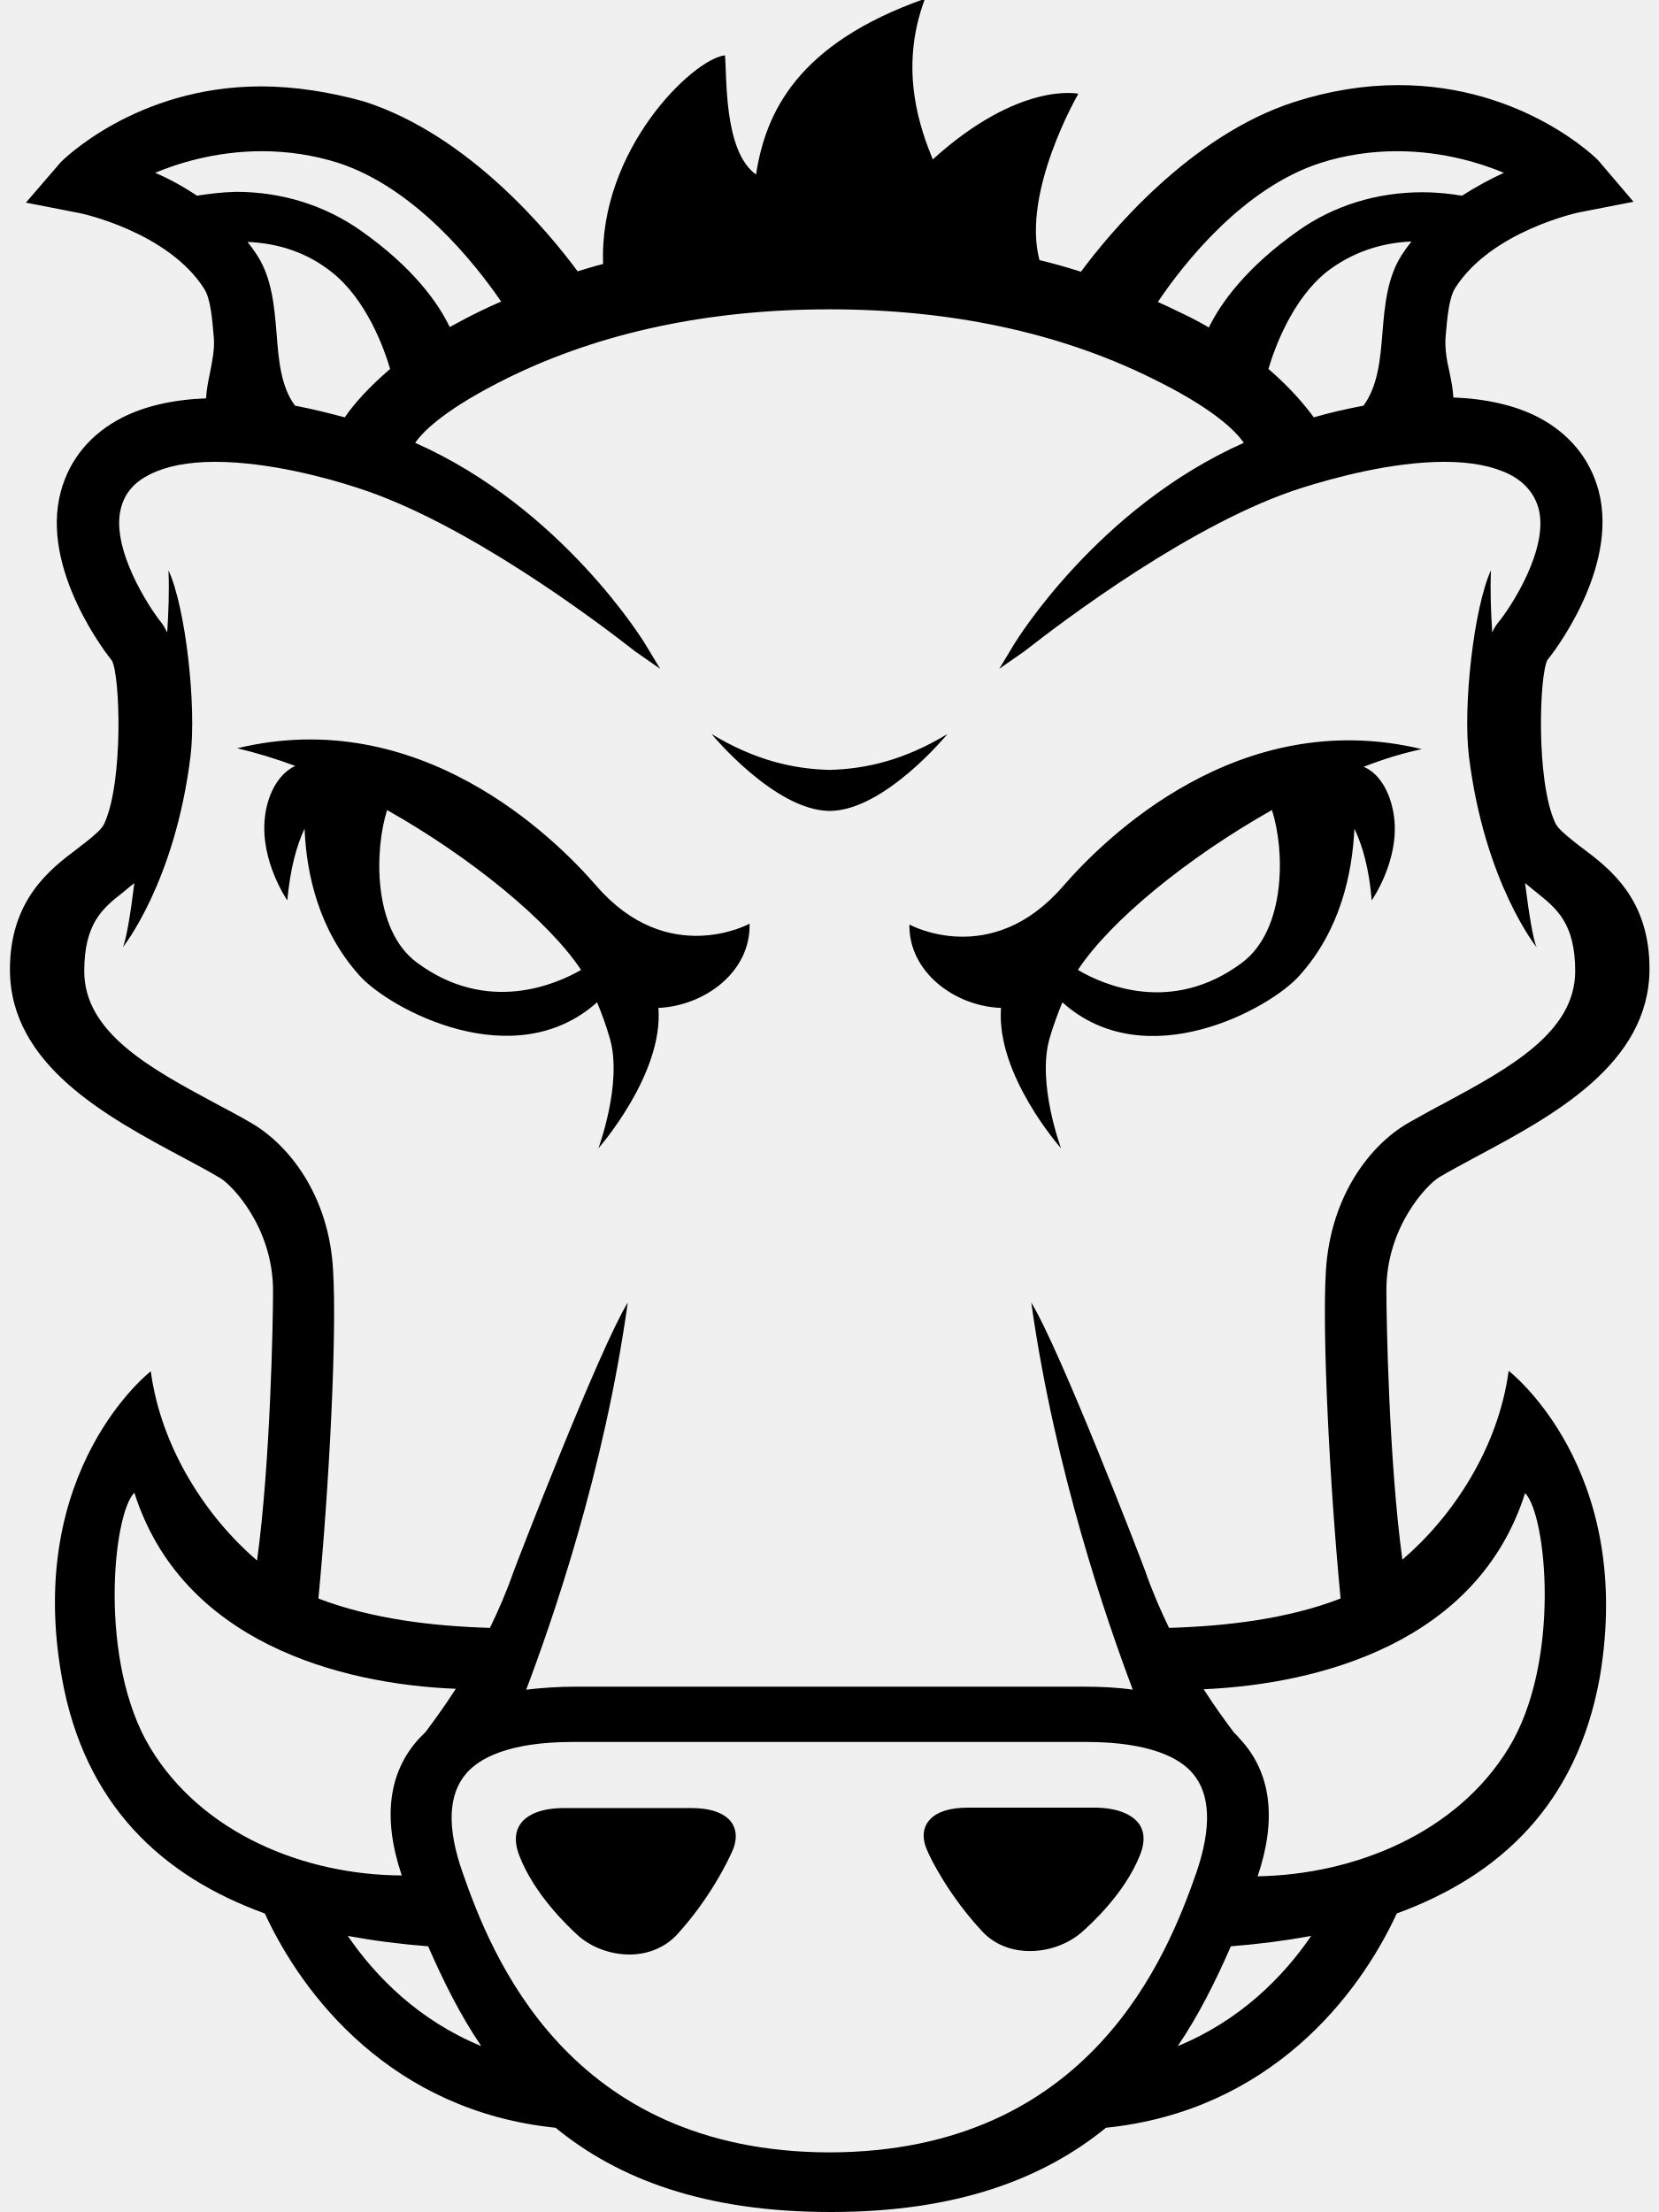
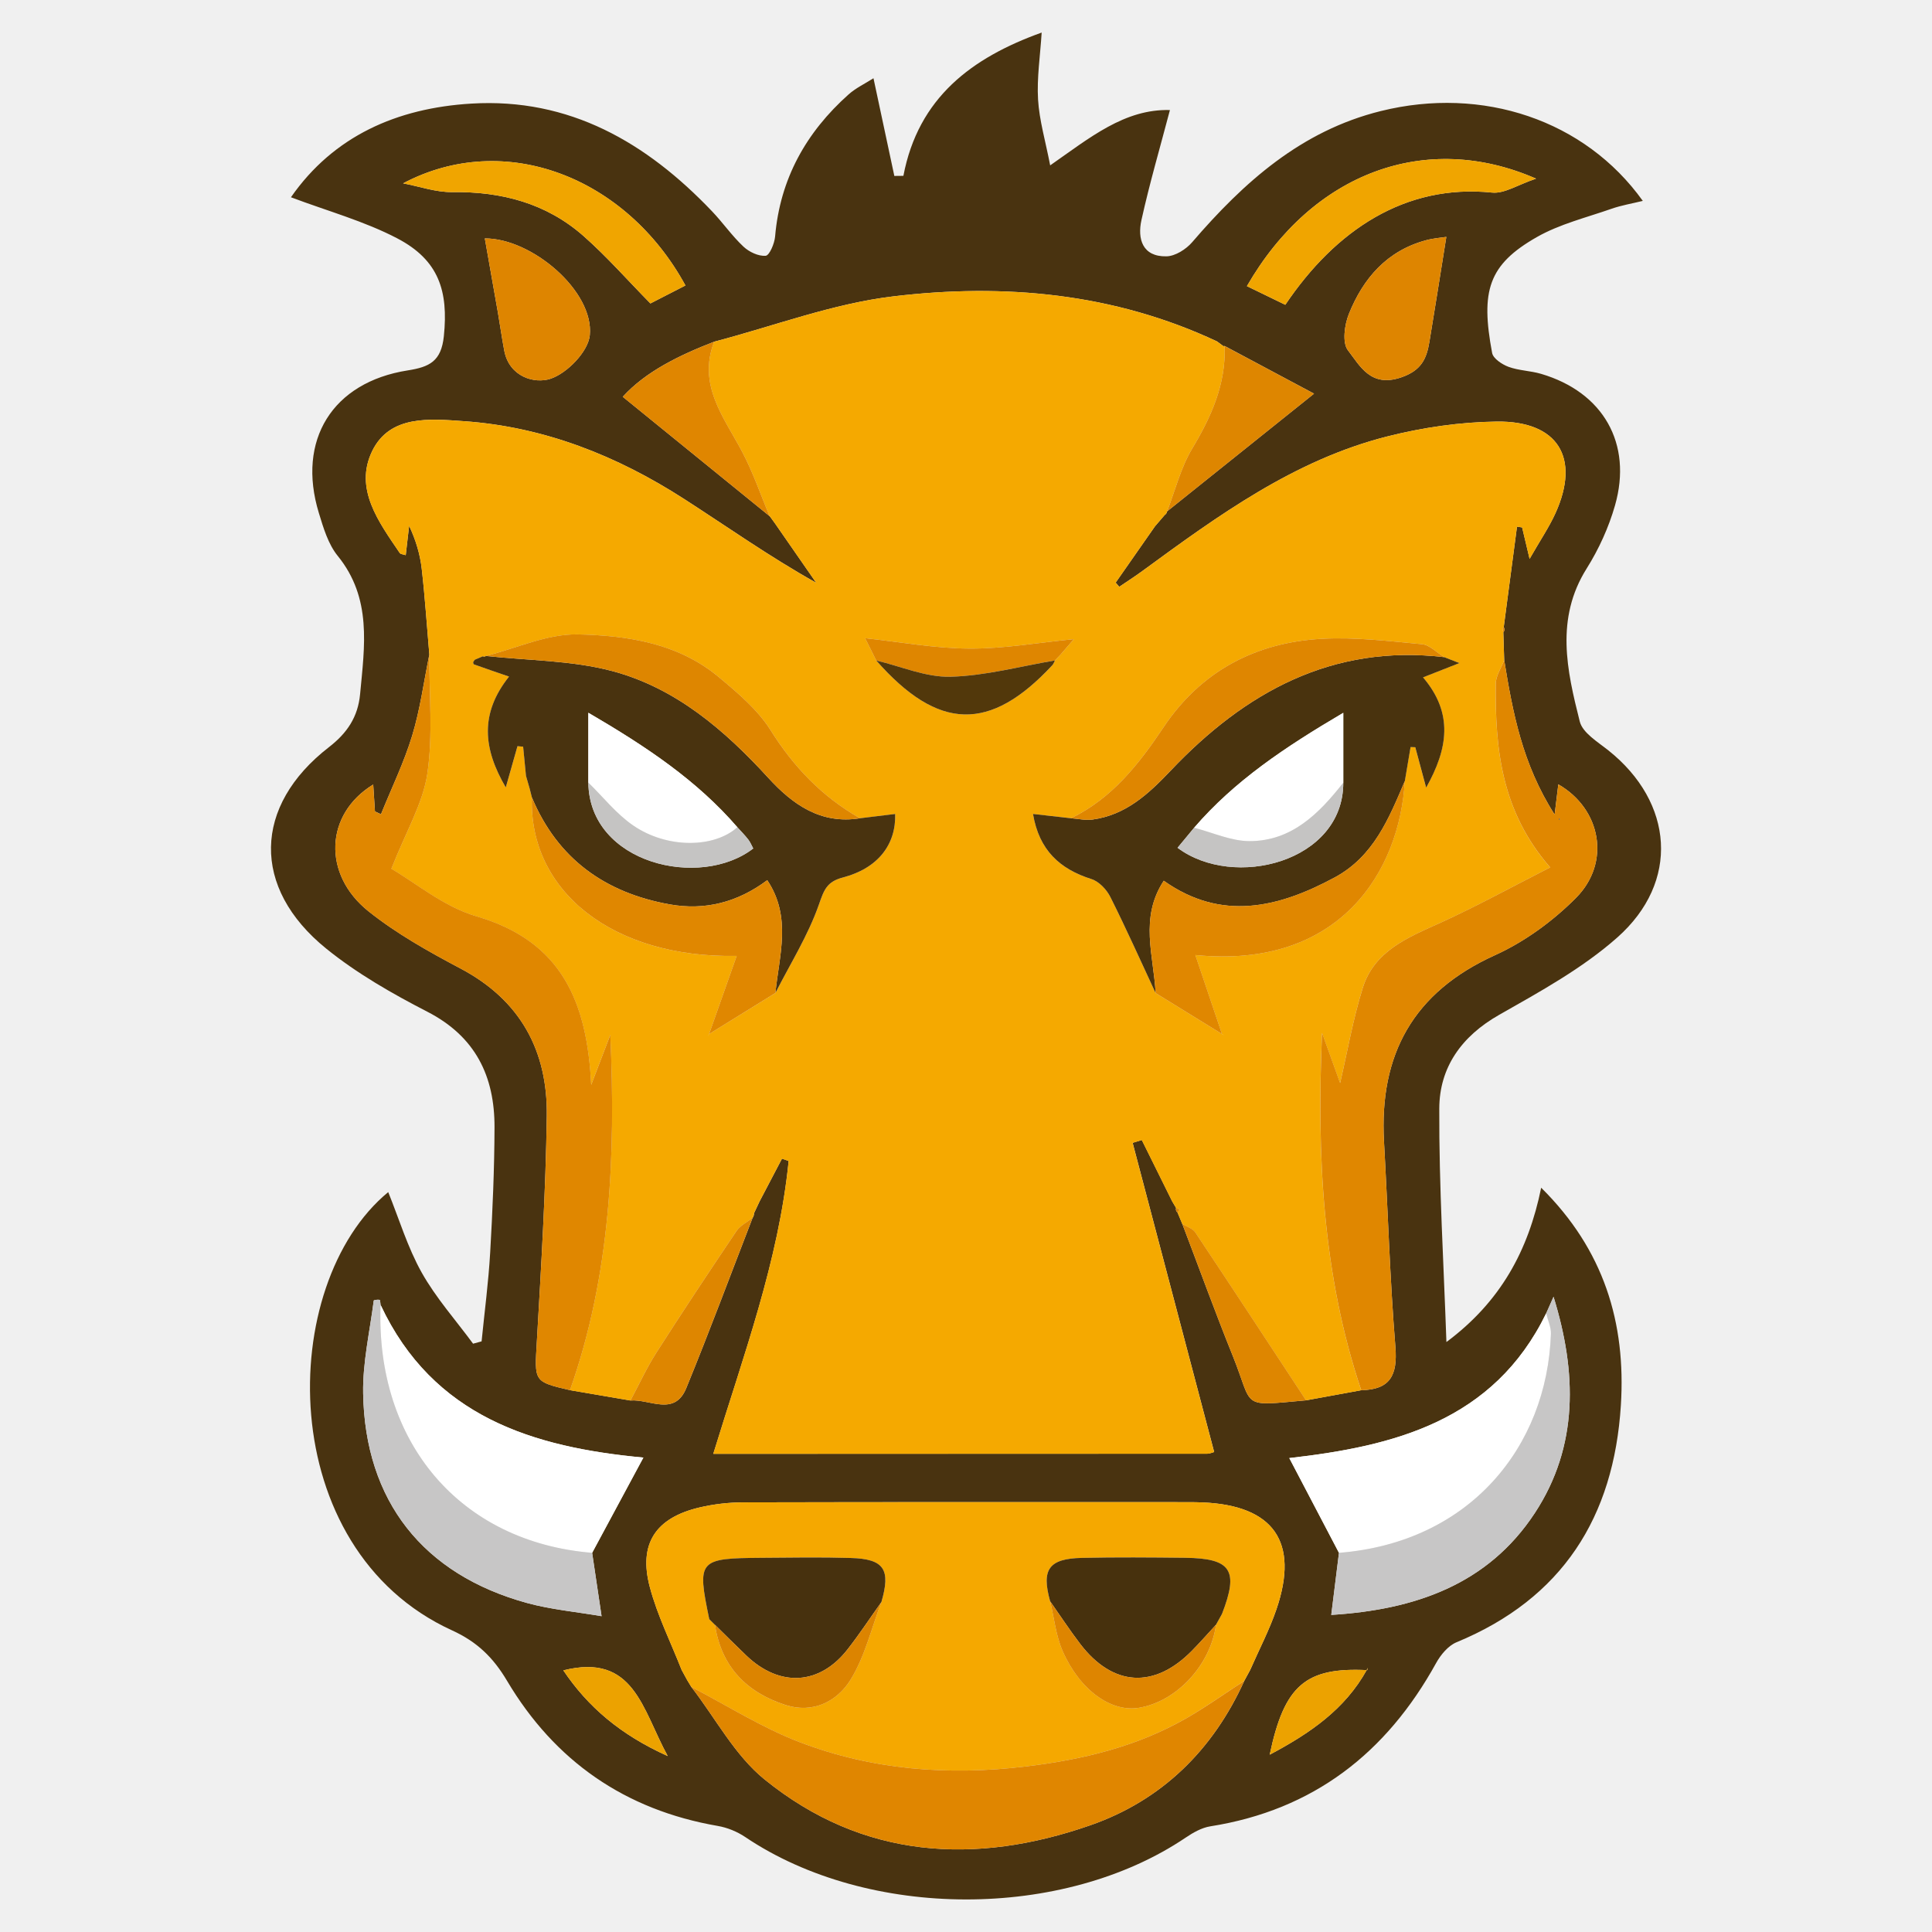
- <svg xmlns="http://www.w3.org/2000/svg" viewBox="0 0 384 512">
-   <path d="M61.3 189.3c-1.1 10 5.2 19.1 5.2 19.1.7-7.5 2.2-12.8 4-16.6.4 10.3 3.2 23.5 12.8 34.1 6.9 7.6 35.6 23.3 54.9 6.1 1 2.4 2.1 5.3 3 8.5 2.9 10.3-2.7 25.3-2.7 25.3s15.1-17.1 13.9-32.5c10.8-.5 21.4-8.4 21.1-19.5 0 0-18.9 10.4-35.5-8.8-9.7-11.2-40.9-42-83.1-31.8 4.3 1 8.9 2.4 13.5 4.1h-.1c-4.2 2-6.5 7.1-7 12zm28.3-1.8c19.5 11 37.4 25.7 44.9 37-5.7 3.3-21.7 10.4-38-1.7-10.3-7.6-9.8-26.2-6.9-35.3zm79.2 233.7c2.2 2.3 1.5 5.3.9 6.8-1.1 2.7-5.5 11.6-13 19.8-2.7 2.9-6.6 4.6-11 4.6-4.3 0-8.7-1.6-11.8-4.3-2.3-2.1-10.2-9.5-13.7-18.6-1.3-3.4-1-6.1.9-8.1 1.3-1.3 4-2.9 9.5-2.9H160c4.1 0 7 .9 8.8 2.7zm62.9-187.9c-1.2 15.5 13.9 32.5 13.9 32.5s-5.6-15-2.7-25.3c.9-3.2 2-6 3-8.5 19.3 17.3 48 1.5 54.8-6.1 9.6-10.6 12.3-23.8 12.8-34.1 1.8 3.8 3.4 9.1 4 16.6 0 0 6.4-9.1 5.2-19.1-.6-5-2.9-10-7-11.8h-.1c4.6-1.8 9.2-3.2 13.5-4.1-42.3-10.2-73.4 20.6-83.1 31.8-16.7 19.2-35.5 8.8-35.5 8.8-.2 10.9 10.4 18.9 21.2 19.3zm17.8-8.8c7.5-11.4 25.4-26 44.9-37 3 9.1 3.4 27.7-7 35.4-16.3 12.1-32.2 5-37.9 1.6-.1.1 0 0 0 0zM263 421.4c1.9 1.9 2.2 4.6.9 7.9-3.5 8.9-11.4 16.1-13.7 18.1-3.1 2.6-7.4 4.2-11.8 4.2s-8.3-1.6-11-4.5c-7.5-8-12-16.7-13-19.3-.6-1.5-1.3-4.4.9-6.7 1.7-1.8 4.7-2.7 8.9-2.7h29.4c5.4.1 8.1 1.7 9.4 3zm-98.3-251.5c9.9 6 18.8 8.1 27.3 8.3 8.5-.2 17.4-2.3 27.3-8.3 0 0-14.5 17.7-27.2 17.8h-.2c-12.7-.2-27.2-17.8-27.2-17.8zm184.5 147.4c-2.4 17.9-13 33.8-24.6 43.7-3.1-22.7-3.7-55.5-3.7-62.4 0-14.7 9.5-24.5 12.2-26.1 2.5-1.5 5.4-3 8.3-4.6 18-9.6 40.4-21.6 40.4-43.7 0-16.2-9.3-23.2-15.4-27.8-.8-.6-1.5-1.1-2.2-1.7-2.1-1.7-3.7-3-4.3-4.4-4.4-9.8-3.6-34.2-1.7-37.6.6-.6 16.7-20.9 11.8-39.2-2-7.4-6.9-13.3-14.1-17-5.3-2.7-11.9-4.2-19.5-4.5-.1-2-.5-3.9-.9-5.9-.6-2.6-1.1-5.3-.9-8.1.4-4.7.8-9 2.2-11.3 8.4-13.3 28.8-17.6 29-17.6l12.3-2.4-8.1-9.5c-.1-.2-17.3-17.5-46.3-17.5-7.9 0-16 1.3-24.1 3.9-24.2 7.8-42.9 30.5-49.4 39.3-3.1-1-6.3-1.9-9.6-2.7-4.2-15.8 9-38.5 9-38.5s-13.6-3-33.7 15.2c-2.6-6.5-8.1-20.5-1.8-37.2C184.6 10.1 177.2 26 175 40.4c-7.6-5.4-6.7-23.1-7.2-27.6-7.5.9-29.2 21.9-28.2 48.3-2 .5-3.9 1.1-5.9 1.7-6.5-8.8-25.1-31.5-49.4-39.3-7.9-2.2-16-3.5-23.9-3.5-29 0-46.1 17.3-46.3 17.5L6 46.9l12.3 2.4c.2 0 20.6 4.3 29 17.6 1.4 2.2 1.8 6.6 2.2 11.3.2 2.8-.4 5.5-.9 8.1-.4 1.9-.8 3.9-.9 5.9-7.7.3-14.2 1.8-19.5 4.5-7.2 3.7-12.1 9.6-14.1 17-5 18.2 11.2 38.5 11.8 39.2 1.9 3.4 2.7 27.8-1.7 37.6-.6 1.4-2.2 2.7-4.3 4.4-.7.5-1.4 1.1-2.2 1.7-6.1 4.6-15.4 11.7-15.4 27.8 0 22.1 22.4 34.1 40.4 43.7 3 1.6 5.8 3.1 8.3 4.6 2.7 1.6 12.2 11.4 12.2 26.1 0 6.9-.6 39.7-3.7 62.4-11.6-9.9-22.2-25.9-24.6-43.8 0 0-29.2 22.6-20.6 70.8 5.2 29.5 23.2 46.1 47 54.7 8.8 19.1 29.4 45.7 67.3 49.6C143 504.3 163 512 192.2 512h.2c29.1 0 49.1-7.7 63.6-19.5 37.9-3.9 58.5-30.5 67.3-49.6 23.8-8.7 41.7-25.2 47-54.7 8.2-48.4-21.1-70.9-21.1-70.9zM305.7 37.7c5.6-1.8 11.6-2.7 17.7-2.7 11 0 19.9 3 24.7 5-3.1 1.4-6.4 3.2-9.7 5.3-2.4-.4-5.6-.8-9.2-.8-10.5 0-20.5 3.1-28.7 8.9-12.3 8.7-18 16.9-20.7 22.4-2.2-1.3-4.5-2.5-7.1-3.7-1.6-.8-3.1-1.5-4.7-2.2 6.1-9.1 19.9-26.5 37.7-32.2zm21 18.2c-.8 1-1.6 2.1-2.3 3.2-3.3 5.2-3.9 11.6-4.4 17.8-.5 6.4-1.1 12.5-4.4 17-4.2.8-8.1 1.7-11.5 2.7-2.3-3.1-5.6-7-10.5-11.2 1.4-4.8 5.5-16.1 13.5-22.5 5.6-4.3 12.2-6.7 19.6-7zM45.6 45.3c-3.3-2.2-6.6-4-9.7-5.3 4.8-2 13.7-5 24.7-5 6.1 0 12 .9 17.7 2.7 17.8 5.8 31.6 23.2 37.7 32.1-1.6.7-3.2 1.4-4.8 2.2-2.5 1.2-4.9 2.5-7.1 3.7-2.6-5.4-8.3-13.7-20.7-22.4-8.3-5.8-18.2-8.9-28.8-8.9-3.4.1-6.6.5-9 .9zm44.7 40.1c-4.9 4.2-8.3 8-10.5 11.2-3.4-.9-7.3-1.9-11.5-2.7C65 89.5 64.5 83.4 64 77c-.5-6.2-1.1-12.6-4.4-17.8-.7-1.1-1.5-2.2-2.3-3.2 7.4.3 14 2.6 19.5 7 8 6.3 12.1 17.6 13.5 22.4zM58.1 259.9c-2.7-1.6-5.6-3.1-8.4-4.6-14.9-8-30.2-16.3-30.2-30.5 0-11.1 4.3-14.6 8.9-18.2l.5-.4c.7-.6 1.4-1.2 2.2-1.8-.9 7.2-1.9 13.3-2.7 14.9 0 0 12.1-15 15.7-44.3 1.4-11.5-1.1-34.3-5.1-43 .2 4.9 0 9.8-.3 14.4-.4-.8-.8-1.6-1.3-2.2-3.2-4-11.8-17.5-9.4-26.6.9-3.5 3.1-6 6.7-7.8 3.8-1.9 8.8-2.9 15.1-2.9 12.3 0 25.9 3.7 32.9 6 25.1 8 55.4 30.9 64.1 37.7.2.2.4.3.4.3l5.6 3.9-3.5-5.8c-.2-.3-19.1-31.4-53.2-46.5 2-2.9 7.4-8.1 21.6-15.1 21.4-10.5 46.5-15.8 74.3-15.8 27.9 0 52.9 5.3 74.3 15.8 14.2 6.9 19.6 12.2 21.6 15.1-34 15.1-52.9 46.2-53.1 46.5l-3.5 5.8 5.6-3.9s.2-.1.4-.3c8.7-6.8 39-29.8 64.1-37.7 7-2.2 20.6-6 32.9-6 6.3 0 11.3 1 15.1 2.9 3.5 1.8 5.7 4.4 6.7 7.8 2.5 9.1-6.1 22.6-9.4 26.6-.5.6-.9 1.3-1.3 2.2-.3-4.6-.5-9.5-.3-14.4-4 8.8-6.5 31.5-5.1 43 3.6 29.3 15.7 44.3 15.7 44.3-.8-1.6-1.8-7.7-2.7-14.9.7.6 1.5 1.2 2.2 1.8l.5.4c4.6 3.7 8.9 7.1 8.9 18.2 0 14.2-15.4 22.5-30.2 30.5-2.9 1.5-5.7 3.1-8.4 4.6-8.7 5-18 16.7-19.1 34.2-.9 14.6.9 49.9 3.4 75.9-12.4 4.8-26.7 6.4-39.7 6.8-2-4.1-3.9-8.5-5.5-13.1-.7-2-19.6-51.1-26.4-62.2 5.5 39 17.5 73.7 23.5 89.6-3.5-.5-7.3-.7-11.7-.7h-117c-4.4 0-8.3.3-11.7.7 6-15.9 18.1-50.6 23.5-89.6-6.8 11.2-25.7 60.3-26.4 62.2-1.6 4.6-3.5 9-5.5 13.1-13-.4-27.2-2-39.7-6.8 2.5-26 4.3-61.2 3.4-75.9-.9-17.4-10.3-29.2-19-34.2zM34.8 404.6c-12.1-20-8.7-54.1-3.7-59.1 10.9 34.4 47.2 44.3 74.4 45.4-2.7 4.2-5.2 7.6-7 10l-1.4 1.4c-7.2 7.8-8.6 18.5-4.1 31.8-22.7-.1-46.3-9.8-58.2-29.5zm45.7 43.5c6 1.1 12.2 1.9 18.6 2.4 3.5 8 7.4 15.9 12.3 23.1-14.4-5.9-24.4-16-30.9-25.5zM192 498.2c-60.6-.1-78.3-45.8-84.9-64.7-3.7-10.5-3.4-18.2.9-23.1 2.9-3.3 9.5-7.2 24.6-7.2h118.8c15.1 0 21.8 3.9 24.6 7.2 4.2 4.8 4.5 12.6.9 23.1-6.6 18.8-24.3 64.6-84.9 64.7zm80.6-24.6c4.9-7.2 8.8-15.1 12.3-23.1 6.4-.5 12.6-1.3 18.6-2.4-6.5 9.5-16.5 19.6-30.9 25.5zm76.6-69c-12 19.7-35.6 29.3-58.1 29.7 4.5-13.3 3.1-24.1-4.1-31.8-.4-.5-.9-1-1.4-1.5-1.8-2.4-4.3-5.8-7-10 27.2-1.2 63.5-11 74.4-45.4 5 5 8.4 39.1-3.8 59z" />
+ <svg xmlns="http://www.w3.org/2000/svg" viewBox="0 0 128 128">
+   <path fill-rule="evenodd" clip-rule="evenodd" fill="#493310" d="M95.829 88.914c3.585-2.669 5.424-6.045 6.278-10.224 4.158 4.112 5.623 8.948 5.28 14.41-.465 7.407-3.867 12.805-10.891 15.705-.55.228-1.046.827-1.349 1.375-3.292 5.965-8.135 9.74-14.96 10.819-.572.09-1.143.416-1.635.749-8.116 5.477-21.017 5.457-29.175-.038-.535-.361-1.192-.629-1.828-.738-6.137-1.061-10.799-4.298-13.954-9.611-.917-1.546-1.983-2.586-3.641-3.343-11.845-5.406-11.643-22.932-4.233-29.038.723 1.785 1.281 3.66 2.215 5.326.942 1.681 2.256 3.153 3.407 4.717l.564-.154c.195-1.959.455-3.914.568-5.877.159-2.764.28-5.535.288-8.304.01-3.38-1.254-6.012-4.446-7.656-2.337-1.204-4.67-2.537-6.704-4.184-4.972-4.026-4.846-9.453.18-13.347 1.207-.934 1.923-2.001 2.064-3.511.297-3.182.797-6.355-1.482-9.161-.632-.778-.95-1.858-1.252-2.849-1.472-4.817.898-8.657 5.89-9.44 1.439-.226 2.222-.598 2.394-2.273.307-2.985-.334-5.035-3.084-6.473-2.189-1.146-4.63-1.812-7.047-2.725 2.824-4.058 7.024-5.908 11.946-6.205 6.508-.394 11.61 2.577 15.951 7.134.721.756 1.324 1.63 2.083 2.342.375.353.993.645 1.472.606.249-.021.584-.809.624-1.271.326-3.821 2.052-6.905 4.869-9.419.48-.428 1.088-.713 1.649-1.072l1.382 6.472.6-.006c.99-5.185 4.528-7.827 9.161-9.493-.097 1.552-.324 3.006-.239 4.441.083 1.375.488 2.732.803 4.359 2.635-1.838 4.929-3.746 7.934-3.667-.647 2.462-1.35 4.859-1.888 7.293-.276 1.249.069 2.433 1.658 2.4.581-.012 1.298-.465 1.701-.934 3.424-3.979 7.22-7.383 12.502-8.692 6.737-1.67 13.518.59 17.356 5.953-.729.179-1.415.292-2.062.518-1.671.586-3.442 1.015-4.96 1.88-3.216 1.833-3.731 3.565-2.961 7.677.07.371.66.762 1.09.92.683.25 1.452.256 2.155.464 4.107 1.209 6.069 4.611 4.896 8.717-.416 1.456-1.07 2.894-1.876 4.177-2.089 3.325-1.314 6.75-.458 10.14.19.751 1.187 1.348 1.896 1.913 4.33 3.451 4.747 8.714.589 12.396-2.313 2.048-5.117 3.585-7.829 5.126-2.491 1.415-3.956 3.483-3.964 6.208-.021 5.155.295 10.311.473 15.468zm-17.901-8.872l-.02.015c-.014.115.023.21.112.285l.313.75c1.112 2.919 2.178 5.857 3.347 8.752 1.395 3.457.43 3.329 4.852 2.93l3.656-.669c1.913-.037 2.411-.992 2.261-2.854-.366-4.526-.499-9.071-.755-13.607-.327-5.783 1.935-9.909 7.354-12.362 1.968-.891 3.84-2.261 5.368-3.798 2.324-2.339 1.663-5.892-1.174-7.519l-.244 2.003c-2.154-3.37-2.778-6.792-3.341-10.236l-.058-1.837c.088-.109.098-.225.027-.346l.879-6.657.34.05.495 2.085c.711-1.244 1.296-2.104 1.718-3.035 1.656-3.664.166-6.115-3.903-6.062-2.426.031-4.901.391-7.256.988-6.147 1.559-11.187 5.234-16.205 8.906-.501.367-1.026.703-1.54 1.053l-.238-.278 2.604-3.729.641-.748c.088-.057.142-.137.161-.241l9.737-7.8-5.92-3.158-.08.013-.429-.317c-6.837-3.207-14.108-3.861-21.441-2.985-4.021.48-7.921 1.971-11.876 3.005-2.329.905-4.544 1.985-6.054 3.649l9.732 7.91-.004-.016.351.483 2.74 3.949c-3.093-1.732-5.883-3.707-8.754-5.557-4.446-2.864-9.268-4.779-14.585-5.153-2.251-.158-4.912-.428-6.082 1.983-1.211 2.496.439 4.702 1.83 6.753.052.077.214.08.394.141l.225-1.946c.449.953.726 1.895.836 2.856.216 1.886.34 3.783.503 5.676-.367 1.793-.607 3.626-1.137 5.37-.541 1.781-1.366 3.475-2.067 5.208l-.399-.185-.115-1.783c-3.2 1.951-3.384 5.95-.309 8.402 1.858 1.481 3.981 2.67 6.093 3.787 3.973 2.1 5.779 5.461 5.716 9.782-.071 4.974-.372 9.946-.658 14.915-.154 2.674-.234 2.67 2.196 3.238l4.008.685c1.275-.103 2.919 1.074 3.694-.819 1.53-3.735 2.938-7.52 4.396-11.284.063-.09.093-.19.091-.3l.371-.789 1.484-2.832.443.156c-.663 6.637-3.001 12.894-4.993 19.399 11.109 0 21.915.001 32.72-.006.174 0 .347-.083.463-.113l-5.401-20.483.608-.187 2.013 4.064.266.45zm12.658 30.609c-4.079-.202-5.498.998-6.464 5.601 2.658-1.411 4.987-3 6.436-5.625l.056-.138-.028.162zm11.852-23.638c-3.496 7.166-10.123 8.802-17.019 9.588l3.291 6.277-.511 4.114c5.525-.342 10.373-2 13.492-6.758 2.904-4.432 2.777-9.332 1.235-14.321l-.488 1.1zm-77.224-.562c-.02-.116-.022-.324-.064-.333-.126-.026-.383.012-.388.05-.262 2.045-.738 4.098-.703 6.142.122 7.133 3.973 12.004 10.859 13.893 1.583.434 3.245.582 4.938.874l-.625-4.198 3.395-6.311c-7.302-.684-13.935-2.694-17.412-10.117zm57.22 24.912l.394-.725c.587-1.341 1.273-2.649 1.744-4.029 1.516-4.451-.194-6.876-4.903-7.07-.307-.013-.614-.018-.921-.018-9.829-.001-19.658-.011-29.486.014-.972.002-1.965.115-2.911.337-2.918.685-4.064 2.405-3.295 5.288.5 1.877 1.388 3.651 2.102 5.472l.37.678.277.457c1.599 2.067 2.877 4.529 4.854 6.129 6.5 5.262 13.94 5.696 21.585 3.03 4.715-1.645 8.111-4.97 10.191-9.562l-.001-.001zm19.333-99.527c-7.302-3.192-14.822-.398-19.156 7.122l2.544 1.235c3.333-4.952 7.951-8.023 13.699-7.434.815.084 1.701-.518 2.913-.923zm-75.06.311c1.085.205 2.172.595 3.255.581 3.265-.044 6.236.738 8.7 2.911 1.542 1.359 2.908 2.918 4.429 4.466l2.321-1.191c-3.911-7.178-11.964-10.332-18.705-6.767zm69.116 3.548c-.308.048-.834.085-1.335.219-2.59.693-4.169 2.517-5.121 4.884-.291.723-.451 1.907-.063 2.41.805 1.044 1.511 2.477 3.513 1.8 1.343-.454 1.697-1.23 1.884-2.352.369-2.214.716-4.432 1.122-6.961zm-63.702.101c.3 1.698.586 3.301.865 4.904.146.843.263 1.69.422 2.53.334 1.752 2.019 2.214 3.07 1.862 1.105-.37 2.492-1.801 2.598-2.883.287-2.925-3.853-6.43-6.955-6.413zm5.201 94.87c1.622 2.41 3.773 4.262 6.916 5.677-1.702-3.114-2.233-6.847-6.916-5.677z" />
+   <path fill-rule="evenodd" clip-rule="evenodd" fill="#F5A900" d="M28.444 43.369c-.163-1.894-.287-3.79-.503-5.676-.11-.961-.387-1.903-.836-2.856l-.225 1.946c-.18-.061-.342-.063-.394-.141-1.391-2.051-3.041-4.257-1.83-6.753 1.17-2.411 3.831-2.141 6.082-1.983 5.317.375 10.14 2.29 14.585 5.153 2.871 1.85 5.661 3.825 8.754 5.557l-2.74-3.949-.351-.482.005.016c-.604-1.435-1.105-2.923-1.833-4.292-1.216-2.289-2.946-4.406-1.846-7.268 3.955-1.035 7.855-2.525 11.876-3.005 7.333-.876 14.604-.222 21.441 2.986l.429.316.078-.012c.088 2.524-.88 4.675-2.152 6.797-.758 1.265-1.122 2.765-1.663 4.16-.019.104-.073.184-.16.242l-.642.747-2.604 3.729.238.278c.514-.35 1.039-.686 1.54-1.053 5.018-3.672 10.057-7.348 16.205-8.906 2.355-.597 4.831-.957 7.256-.988 4.069-.053 5.559 2.398 3.903 6.062-.422.932-1.007 1.792-1.718 3.035l-.495-2.085-.34-.05-.879 6.657-.083.102.055.245.058 1.837c-.195.523-.557 1.045-.561 1.569-.037 4.258.342 8.422 3.608 12.165-2.589 1.316-4.879 2.583-7.255 3.66-2.155.978-4.393 1.852-5.167 4.333-.642 2.06-1.01 4.205-1.496 6.294l-1.197-3.32c-.349 8.095.021 16.019 2.597 23.672l-3.656.669c-2.442-3.714-4.877-7.432-7.341-11.131-.173-.259-.566-.371-.857-.551l-.313-.75.157-.222-.269-.063.021-.015-.268-.448-2.013-4.064-.608.187c1.799 6.82 3.597 13.641 5.401 20.483-.116.03-.29.113-.463.113-10.805.007-21.61.006-32.72.006 1.991-6.506 4.33-12.762 4.993-19.399l-.443-.156-1.485 2.832-.371.789c.002.11-.028.209-.09.3-.36.287-.819.508-1.065.872-1.8 2.671-3.582 5.356-5.316 8.071-.643 1.007-1.144 2.104-1.709 3.16l-4.008-.685c2.695-7.634 3.03-15.542 2.673-23.542l-1.268 3.312c-.271-5.412-1.882-9.494-7.597-11.164-2.179-.637-4.073-2.247-5.643-3.151.979-2.485 2.092-4.329 2.383-6.296.386-2.583.121-5.261.135-7.896zm41.428.407l.371-.383.904-1.048c-2.348.23-4.634.638-6.918.626-2.304-.013-4.607-.443-6.91-.689l-.48-.134.48.133.736 1.479c4.106 4.667 7.536 4.76 11.666.313.08-.086.119-.21.177-.316l-.026.019zm-22.901 24.735l4.404-2.722c.989-1.944 2.169-3.822 2.882-5.862.34-.975.525-1.511 1.586-1.79 2.329-.61 3.526-2.182 3.467-4.209l-2.333.285c-2.496-1.417-4.387-3.386-5.922-5.834-.854-1.362-2.183-2.476-3.443-3.527-2.685-2.24-6.047-2.75-9.332-2.82-2.018-.042-4.057.918-6.086 1.428-.062.061-.13.067-.204.023l-.535.228-.103.15c-.009.05.017.146.05.158.73.259 1.463.51 2.324.808-1.957 2.457-1.711 4.791-.216 7.343l.776-2.733.374.035.189 1.932.247.857.144.573c-.203 6.192 5.334 10.651 13.567 10.499l-1.831 5.184-.084.149.079-.155zm33.995-.001l.146.088-.152-.082-1.766-5.241c9.595.948 13.532-5.575 13.878-11.533l.379-2.249.312.012.72 2.677c1.45-2.578 1.823-4.927-.206-7.306l2.408-.946-1.002-.393c-.49-.298-.959-.81-1.472-.857-2.212-.208-4.447-.479-6.653-.357-4.382.242-7.989 2.152-10.46 5.846-1.643 2.456-3.413 4.716-6.137 6.043l-2.523-.286c.403 2.402 1.772 3.651 3.877 4.317.498.158 1.002.693 1.247 1.184 1.052 2.096 2.009 4.24 3 6.367l4.404 2.716z" />
+   <path fill-rule="evenodd" clip-rule="evenodd" fill="#F5A800" d="M45.156 110.632c-.714-1.82-1.602-3.594-2.102-5.472-.769-2.883.377-4.603 3.295-5.288.946-.222 1.939-.335 2.911-.337 9.829-.024 19.658-.015 29.486-.014.307 0 .615.005.921.018 4.709.193 6.419 2.619 4.903 7.07-.47 1.38-1.156 2.688-1.744 4.029l-.394.725-.001.002c-1.271.826-2.508 1.711-3.82 2.466-3.299 1.893-6.894 2.751-10.66 3.203-5.151.619-10.176.227-14.996-1.621-2.485-.953-4.775-2.415-7.153-3.646l-.277-.457-.369-.678zm35.398-2.974l.405-.728c1.126-2.9.622-3.686-2.443-3.722-2.276-.025-4.554-.044-6.83.006-2.209.048-2.7.762-2.111 2.877.266 1.104.379 2.277.83 3.3 1.147 2.607 3.221 4.062 5.057 3.755 2.499-.417 4.74-2.834 5.103-5.503l-.011.015zm-33.181-.002l-.005-.009c.417 2.772 2.093 4.478 4.67 5.313 1.817.588 3.416-.232 4.299-1.65.964-1.549 1.394-3.43 2.057-5.167.632-2.164.186-2.856-2.014-2.921-1.965-.059-3.933-.028-5.9-.012-4.222.033-4.304.135-3.49 4.065l.383.381z" />
+   <path fill-rule="evenodd" clip-rule="evenodd" fill="#E08700" d="M28.444 43.369c-.014 2.635.251 5.313-.132 7.893-.292 1.967-1.405 3.811-2.383 6.296 1.57.904 3.464 2.514 5.643 3.151 5.714 1.67 7.326 5.752 7.597 11.164l1.268-3.312c.356 8 .021 15.907-2.673 23.542-2.43-.567-2.35-.563-2.196-3.238.287-4.968.587-9.941.658-14.915.063-4.321-1.743-7.682-5.716-9.782-2.112-1.116-4.234-2.305-6.093-3.787-3.075-2.453-2.891-6.451.309-8.402l.115 1.783.399.185c.701-1.732 1.526-3.427 2.067-5.208.53-1.744.77-3.576 1.137-5.37zM90.187 92.106c-2.576-7.654-2.946-15.578-2.597-23.672l1.197 3.32c.485-2.09.854-4.235 1.496-6.294.774-2.48 3.012-3.355 5.167-4.333 2.375-1.077 4.666-2.343 7.255-3.66-3.266-3.743-3.645-7.907-3.608-12.165.004-.524.366-1.046.561-1.569.563 3.444 1.187 6.867 3.341 10.236l.244-2.003c2.836 1.627 3.498 5.18 1.174 7.519-1.527 1.538-3.399 2.907-5.368 3.798-5.42 2.453-7.682 6.579-7.354 12.362.256 4.536.389 9.081.755 13.607.148 1.862-.35 2.817-2.263 2.854zm13.132-37.907l-.051.098.077.01-.026-.108z" />
+   <path fill-rule="evenodd" clip-rule="evenodd" fill="#E08600" d="M45.804 111.767c2.378 1.231 4.668 2.693 7.153 3.646 4.819 1.848 9.845 2.24 14.996 1.621 3.766-.452 7.361-1.31 10.66-3.203 1.313-.754 2.549-1.64 3.82-2.466-2.08 4.592-5.476 7.917-10.191 9.562-7.645 2.666-15.085 2.231-21.585-3.03-1.976-1.601-3.255-4.063-4.853-6.13z" />
+   <path fill-rule="evenodd" clip-rule="evenodd" fill="#fff" d="M25.214 86.451c3.478 7.423 10.11 9.433 17.412 10.118l-3.395 6.311c-8.735-.714-14.363-7.31-14.017-16.429zM88.71 102.879c-1.089-2.079-2.178-4.156-3.291-6.277 6.896-.787 13.523-2.423 17.019-9.588.11.454.329.911.313 1.361-.258 7.505-5.405 13.825-14.041 14.504z" />
+   <path fill-rule="evenodd" clip-rule="evenodd" fill="#C7C6C6" d="M25.214 86.451c-.346 9.119 5.282 15.714 14.017 16.428l.625 4.198c-1.694-.292-3.355-.44-4.938-.874-6.886-1.888-10.737-6.76-10.859-13.893-.035-2.043.441-4.096.703-6.142.005-.039.262-.077.388-.05.042.009.044.217.064.333zM88.71 102.879c8.636-.679 13.783-6.999 14.042-14.505.016-.45-.204-.907-.313-1.361l.488-1.1c1.542 4.989 1.669 9.889-1.235 14.321-3.119 4.759-7.967 6.416-13.492 6.758l.51-4.113z" />
+   <path fill-rule="evenodd" clip-rule="evenodd" fill="#F0A500" d="M101.767 11.836c-1.212.405-2.098 1.007-2.913.923-5.748-.589-10.365 2.482-13.699 7.434l-2.544-1.235c4.334-7.52 11.854-10.314 19.156-7.122zM26.707 12.147c6.741-3.565 14.794-.411 18.705 6.766l-2.321 1.191c-1.521-1.548-2.888-3.106-4.429-4.466-2.464-2.172-5.435-2.955-8.7-2.911-1.083.015-2.17-.375-3.255-.58z" />
+   <path fill-rule="evenodd" clip-rule="evenodd" fill="#DE8500" d="M95.823 15.695c-.407 2.529-.753 4.747-1.122 6.961-.187 1.122-.541 1.898-1.884 2.352-2.001.677-2.708-.756-3.513-1.8-.388-.503-.229-1.687.063-2.41.951-2.367 2.53-4.191 5.121-4.884.501-.134 1.027-.171 1.335-.219zM32.121 15.796c3.102-.017 7.242 3.487 6.955 6.414-.106 1.082-1.493 2.513-2.598 2.883-1.051.352-2.736-.11-3.07-1.862-.159-.84-.276-1.688-.422-2.53-.279-1.604-.565-3.207-.865-4.905z" />
+   <path fill-rule="evenodd" clip-rule="evenodd" fill="#E08600" d="M47.313 22.641c-1.1 2.862.63 4.979 1.846 7.268.727 1.369 1.229 2.856 1.833 4.292-3.203-2.603-6.406-5.206-9.732-7.91 1.508-1.665 3.723-2.745 6.053-3.65z" />
+   <path fill-rule="evenodd" clip-rule="evenodd" fill="#DE8600" d="M77.321 33.883c.541-1.395.905-2.895 1.663-4.16 1.272-2.123 2.24-4.273 2.152-6.797 2.001 1.065 4 2.131 5.922 3.157-3.488 2.793-6.612 5.297-9.737 7.8zM78.333 81.093c.291.18.684.292.857.551 2.464 3.699 4.899 7.417 7.341 11.131-4.422.399-3.457.527-4.852-2.93-1.168-2.895-2.234-5.833-3.346-8.752zM41.771 92.787c.566-1.056 1.066-2.153 1.709-3.16 1.734-2.714 3.516-5.399 5.316-8.071.246-.364.705-.585 1.065-.872-1.459 3.764-2.867 7.549-4.396 11.284-.775 1.893-2.419.716-3.694.819z" />
+   <path fill-rule="evenodd" clip-rule="evenodd" fill="#ECA200" d="M37.322 110.666c4.683-1.17 5.214 2.563 6.916 5.677-3.143-1.416-5.295-3.267-6.916-5.677zM90.558 110.627c-1.449 2.624-3.778 4.214-6.436 5.625.967-4.603 2.386-5.803 6.464-5.601l-.028-.024zM90.586 110.651l.027-.163-.056.139.029.024z" />
+   <path fill-rule="evenodd" clip-rule="evenodd" fill="#DE8600" d="M77.908 80.057l.269.063-.157.222c-.089-.074-.126-.17-.112-.285z" />
+   <path fill-rule="evenodd" clip-rule="evenodd" fill="#E08700" d="M99.599 41.896l-.055-.245.083-.102c.07.122.061.237-.028.347z" />
+   <path fill-rule="evenodd" clip-rule="evenodd" fill="#49330E" d="M76.563 65.794c-.991-2.126-1.948-4.271-3-6.367-.245-.49-.749-1.026-1.247-1.184-2.105-.667-3.474-1.916-3.877-4.317l2.523.286c.474.033.958.147 1.419.085 2.207-.299 3.714-1.697 5.181-3.243 4.916-5.184 10.683-8.387 18.124-7.516l1.002.393-2.408.946c2.028 2.379 1.656 4.728.206 7.306l-.72-2.677-.312-.012-.379 2.25c-1.058 2.485-2.065 4.994-4.646 6.388-3.756 2.028-7.527 2.915-11.326.22-1.623 2.466-.664 4.981-.54 7.442zm12.433-13.94v-4.628c-3.894 2.292-7.218 4.52-9.882 7.614l-1.099 1.328c3.718 2.788 10.989.954 10.981-4.314z" />
+   <path fill-rule="evenodd" clip-rule="evenodd" fill="#49330F" d="M35.239 52.833l-.144-.573-.247-.857-.189-1.932-.374-.035-.776 2.733c-1.495-2.552-1.741-4.886.216-7.343-.861-.297-1.594-.548-2.324-.808-.033-.012-.06-.108-.05-.158l.103-.15.535-.228c.073.044.142.038.204-.023 2.786.306 5.659.286 8.339.993 4.209 1.111 7.459 3.9 10.367 7.081 1.617 1.768 3.475 3.095 6.077 2.679l2.333-.285c.059 2.028-1.138 3.599-3.467 4.209-1.061.279-1.246.815-1.586 1.79-.713 2.041-1.893 3.918-2.882 5.861.247-2.49 1.094-5.026-.542-7.473-1.98 1.479-4.139 2.021-6.474 1.602-4.258-.766-7.411-3.006-9.119-7.083zm13.612 1.973c-2.666-3.085-5.982-5.317-9.872-7.583v4.625c.062 5.38 7.409 7.086 10.925 4.365-.105-.193-.193-.416-.334-.597-.221-.285-.478-.542-.719-.81z" />
+   <path fill-rule="evenodd" clip-rule="evenodd" fill="#E08700" d="M76.563 65.794c-.124-2.462-1.083-4.976.539-7.443 3.799 2.694 7.57 1.808 11.326-.22 2.581-1.395 3.588-3.903 4.646-6.388-.346 5.957-4.284 12.48-13.878 11.532l1.766 5.241.005-.006-4.404-2.716zM35.239 52.833c1.708 4.077 4.86 6.317 9.12 7.083 2.335.42 4.494-.123 6.474-1.602 1.635 2.447.788 4.983.542 7.473l-4.404 2.724.005.005 1.831-5.184c-8.233.152-13.771-4.307-13.568-10.499z" />
+   <path fill-rule="evenodd" clip-rule="evenodd" fill="#DE8600" d="M56.977 54.212c-2.602.416-4.46-.911-6.077-2.679-2.908-3.181-6.158-5.97-10.367-7.081-2.68-.708-5.553-.688-8.339-.993 2.029-.51 4.068-1.471 6.085-1.428 3.285.07 6.647.58 9.332 2.82 1.261 1.051 2.589 2.165 3.443 3.527 1.536 2.448 3.427 4.417 5.923 5.834z" />
+   <path fill-rule="evenodd" clip-rule="evenodd" fill="#DF8600" d="M95.684 43.538c-7.44-.871-13.208 2.332-18.124 7.516-1.466 1.546-2.974 2.944-5.181 3.243-.461.063-.945-.052-1.419-.085 2.724-1.327 4.495-3.587 6.137-6.043 2.471-3.694 6.078-5.604 10.46-5.846 2.207-.122 4.441.15 6.653.357.515.049.984.56 1.474.858zM58.054 43.76l-.736-1.479v.001c2.303.247 4.605.676 6.91.689 2.284.012 4.57-.396 6.918-.626l-.903 1.048-.371.383.025-.021c-2.306.388-4.606 1.02-6.921 1.08-1.63.044-3.281-.689-4.922-1.075z" />
+   <path fill-rule="evenodd" clip-rule="evenodd" fill="#52380B" d="M58.054 43.76c1.641.387 3.292 1.119 4.921 1.076 2.315-.061 4.615-.692 6.921-1.08-.058.106-.097.23-.177.316-4.129 4.448-7.558 4.355-11.665-.312z" />
+   <path fill-rule="evenodd" clip-rule="evenodd" fill="#47310D" d="M69.575 106.091c-.589-2.115-.098-2.829 2.111-2.877 2.276-.05 4.554-.031 6.83-.006 3.065.036 3.57.822 2.443 3.722l-.405.728.01-.015c-.532.576-1.049 1.167-1.6 1.726-2.498 2.536-5.238 2.372-7.4-.459-.697-.913-1.328-1.877-1.989-2.819z" />
+   <path fill-rule="evenodd" clip-rule="evenodd" fill="#47310E" d="M46.99 107.274c-.814-3.931-.732-4.033 3.49-4.065 1.967-.016 3.935-.047 5.9.012 2.2.065 2.646.758 2.014 2.921-.746 1.048-1.454 2.126-2.246 3.139-1.853 2.369-4.484 2.518-6.695.41-.704-.671-1.391-1.363-2.086-2.044l.004.009-.381-.382z" />
+   <path fill-rule="evenodd" clip-rule="evenodd" fill="#DC8400" d="M47.368 107.647c.695.682 1.382 1.373 2.086 2.044 2.211 2.107 4.842 1.959 6.695-.41.792-1.013 1.5-2.091 2.246-3.139-.663 1.737-1.092 3.618-2.057 5.167-.884 1.418-2.482 2.238-4.299 1.65-2.578-.834-4.254-2.54-4.671-5.312z" />
+   <path fill-rule="evenodd" clip-rule="evenodd" fill="#DE8500" d="M69.575 106.091c.661.941 1.292 1.905 1.989 2.819 2.162 2.831 4.902 2.995 7.4.459.551-.559 1.067-1.15 1.6-1.726-.363 2.669-2.604 5.086-5.103 5.503-1.835.307-3.91-1.148-5.057-3.755-.449-1.023-.563-2.196-.829-3.3z" />
+   <path fill-rule="evenodd" clip-rule="evenodd" fill="#493310" d="M103.319 54.199l.026.108-.077-.01z" />
+   <path fill-rule="evenodd" clip-rule="evenodd" fill="#fff" d="M79.114 54.841c2.664-3.095 5.989-5.323 9.882-7.614v4.628c-1.606 2.047-3.421 3.875-6.217 3.872-1.222-.003-2.444-.574-3.665-.886z" />
+   <path fill-rule="evenodd" clip-rule="evenodd" fill="#C5C4C3" d="M79.114 54.841c1.222.312 2.443.883 3.665.885 2.796.004 4.611-1.824 6.217-3.872.008 5.268-7.263 7.102-10.981 4.314l1.099-1.327z" />
+   <path fill-rule="evenodd" clip-rule="evenodd" fill="#fff" d="M38.979 51.847v-4.625c3.889 2.267 7.206 4.498 9.872 7.583-1.536 1.385-4.652 1.428-6.902-.117-1.115-.765-1.988-1.883-2.97-2.841z" />
+   <path fill-rule="evenodd" clip-rule="evenodd" fill="#C5C4C3" d="M38.979 51.847c.982.958 1.855 2.077 2.97 2.842 2.25 1.545 5.366 1.502 6.902.117.242.269.499.525.719.81.141.181.229.403.334.597-3.516 2.72-10.863 1.014-10.925-4.366z" />
</svg>
